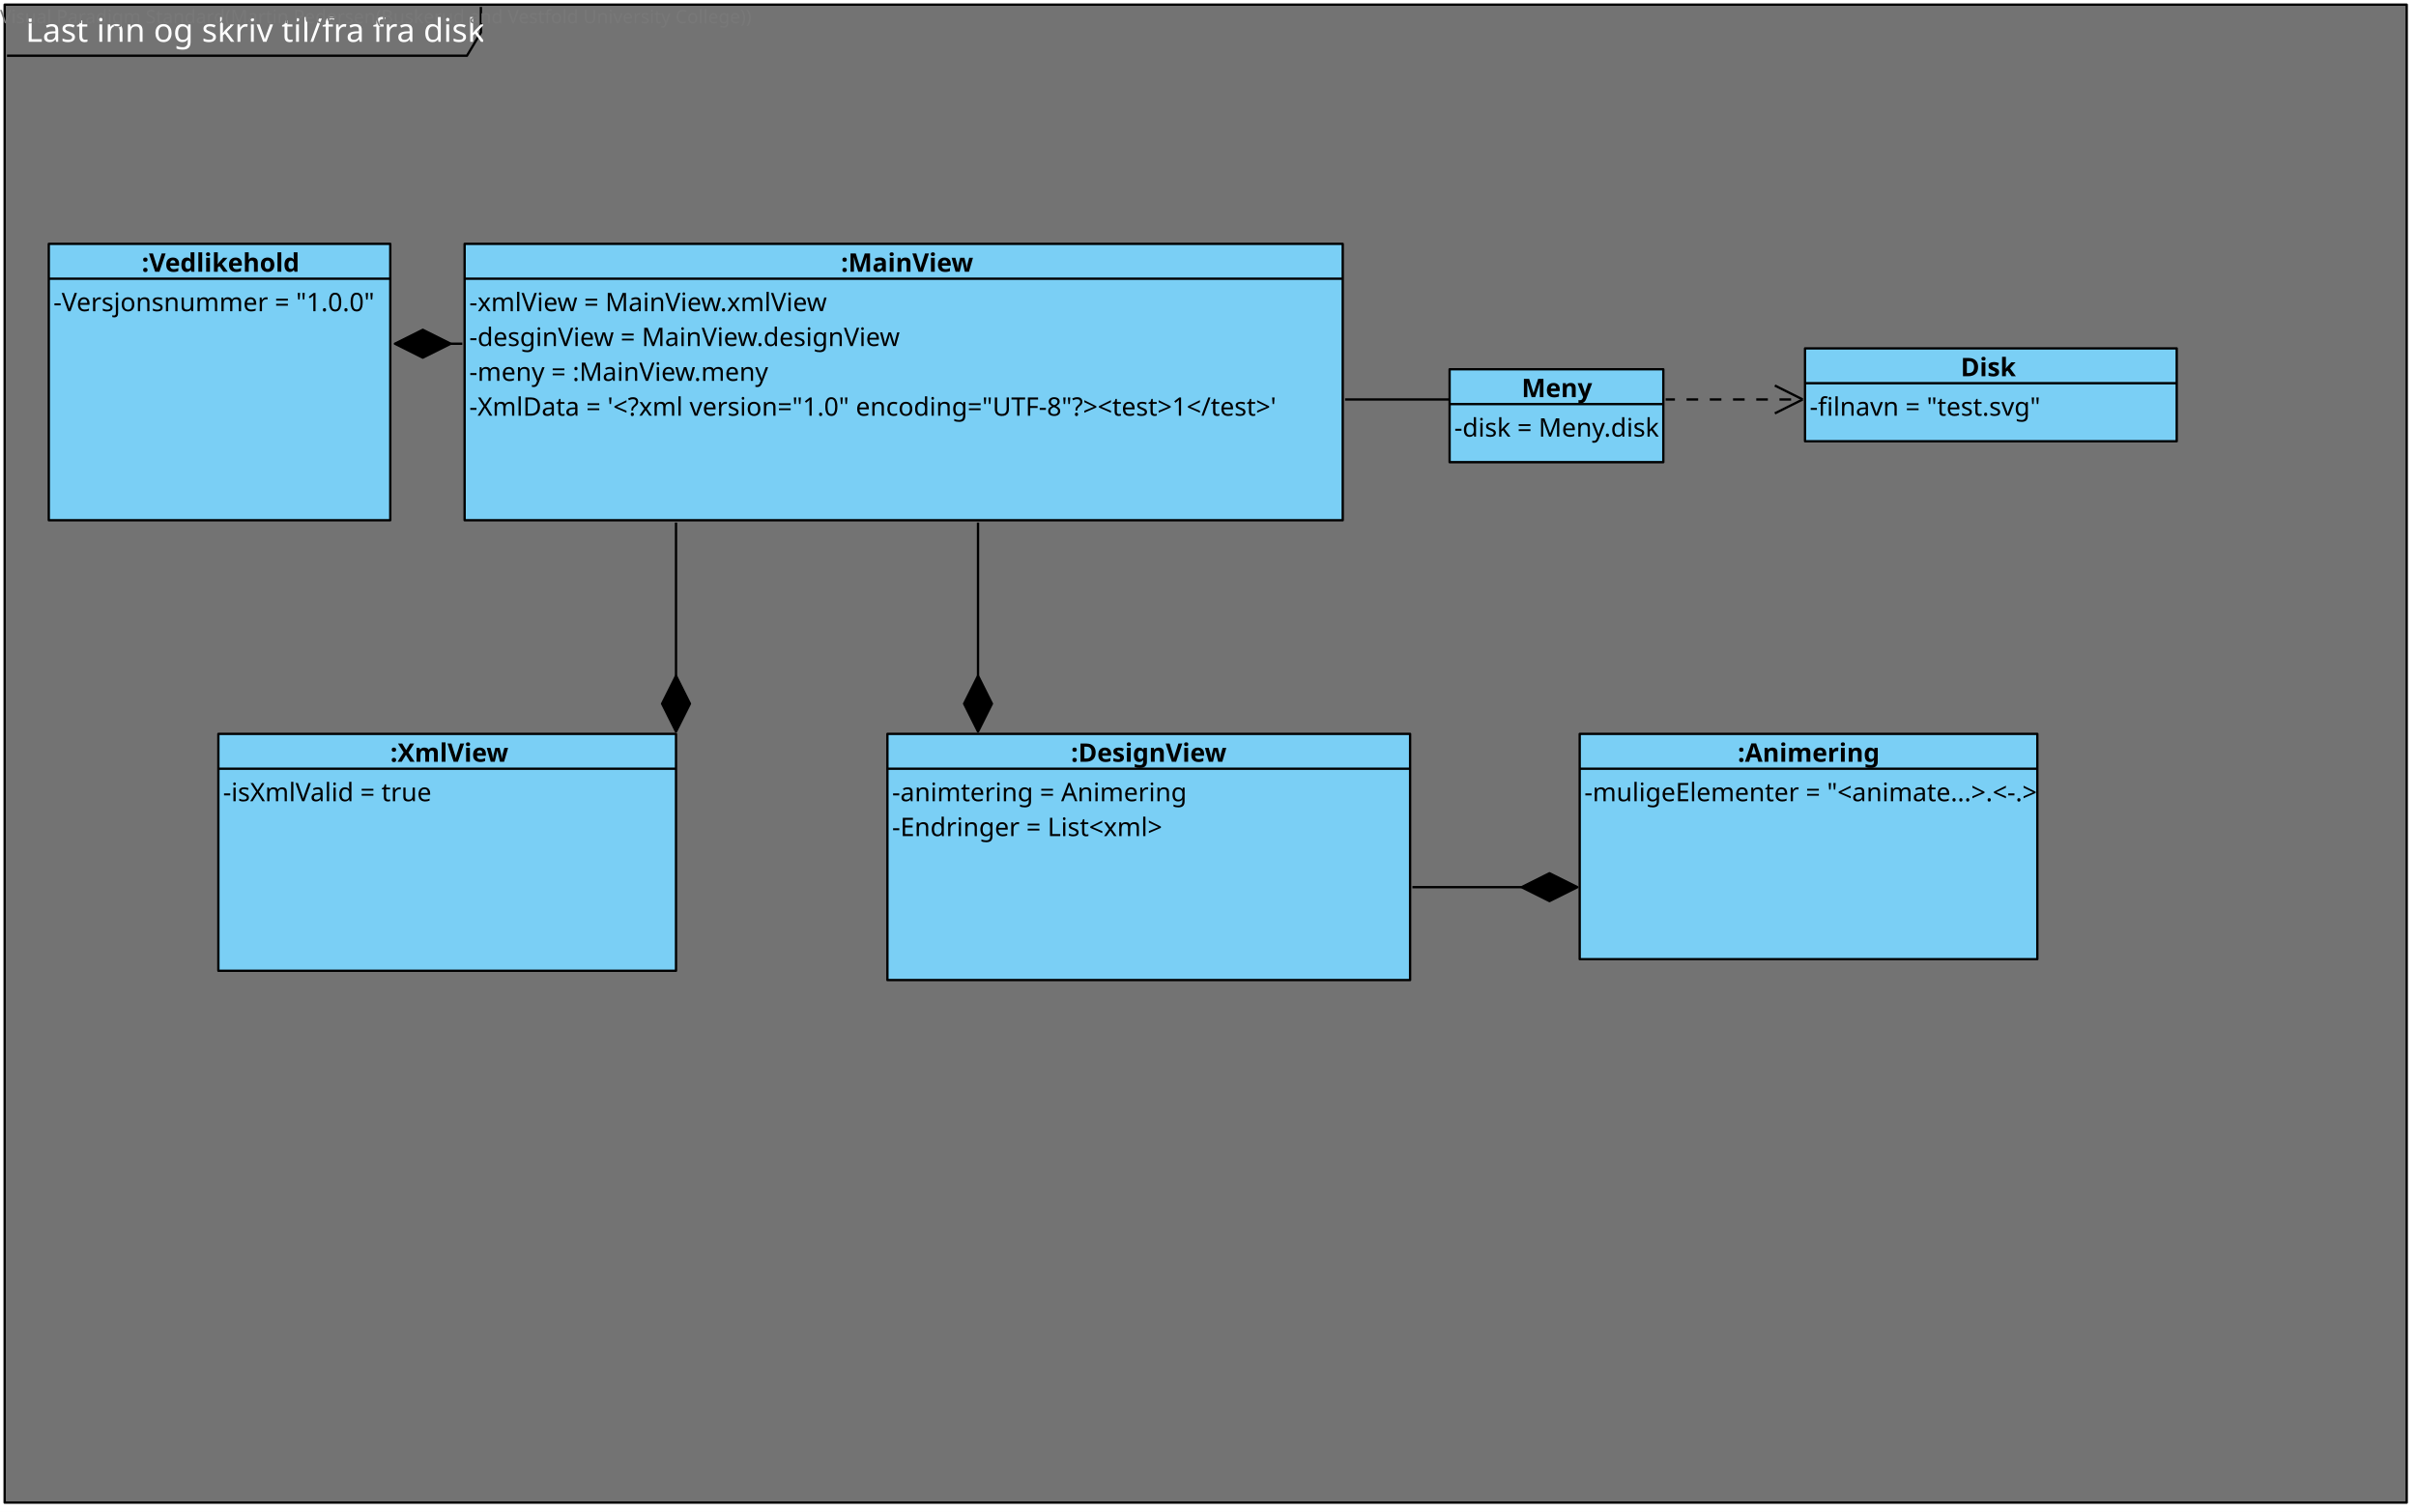
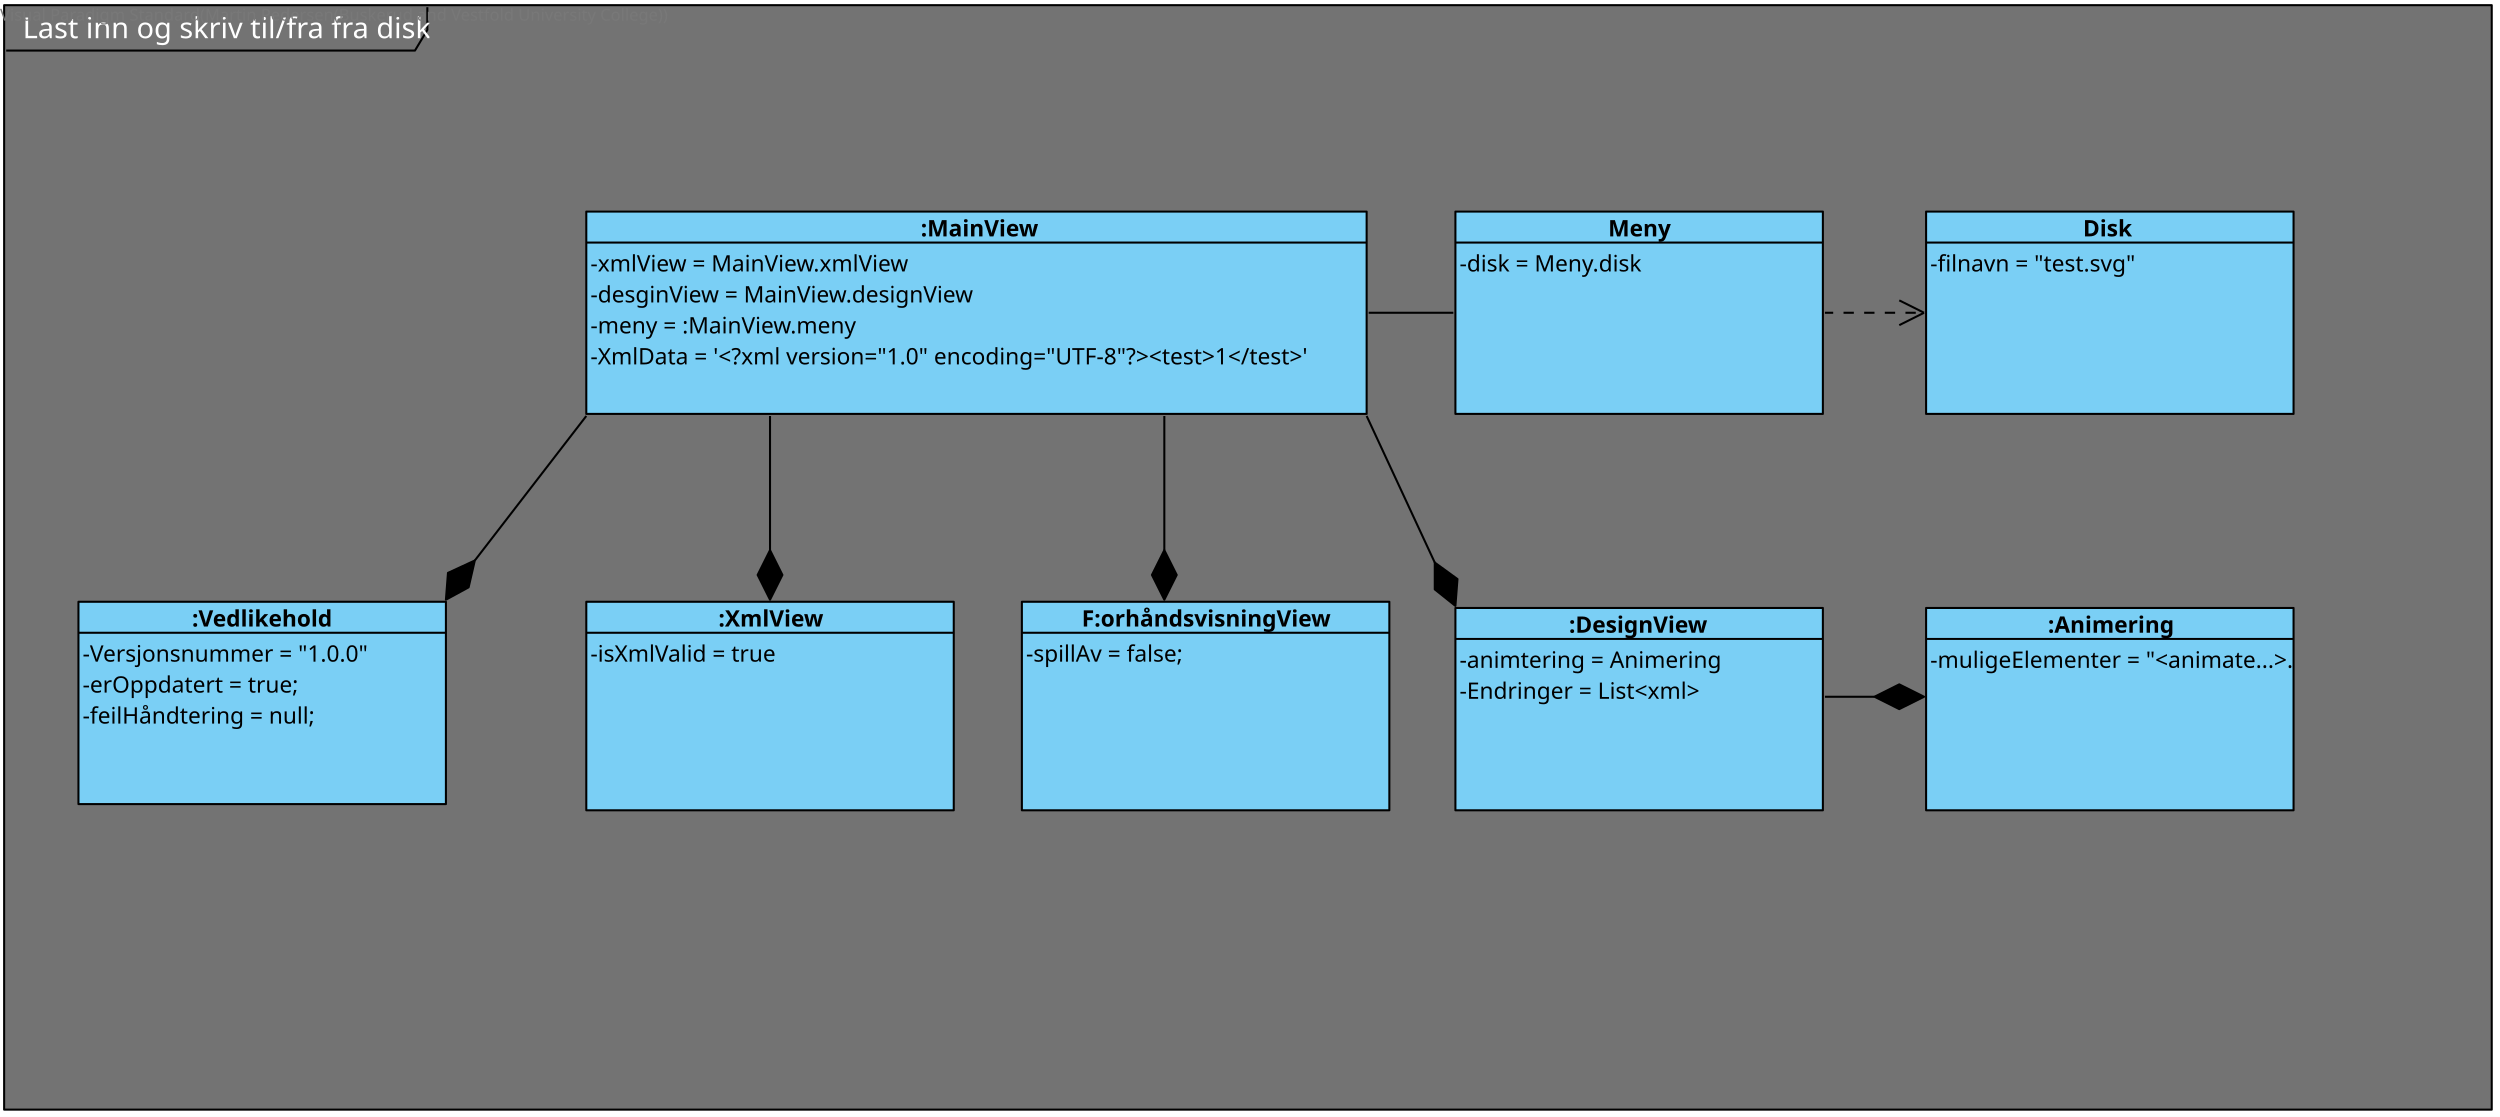
- <svg xmlns="http://www.w3.org/2000/svg" fill-opacity="0" color-rendering="auto" color-interpolation="auto" text-rendering="auto" stroke="rgb(0,0,0)" stroke-linecap="square" width="1040" stroke-miterlimit="10" shape-rendering="auto" stroke-opacity="0" fill="rgb(0,0,0)" stroke-dasharray="none" font-weight="normal" stroke-width="1" height="651" font-family="'Dialog'" font-style="normal" stroke-linejoin="miter" font-size="12" stroke-dashoffset="0" image-rendering="auto">
+ <svg xmlns="http://www.w3.org/2000/svg" fill-opacity="0" color-rendering="auto" color-interpolation="auto" text-rendering="auto" stroke="rgb(0,0,0)" stroke-linecap="square" width="1211" stroke-miterlimit="10" shape-rendering="auto" stroke-opacity="0" fill="rgb(0,0,0)" stroke-dasharray="none" font-weight="normal" stroke-width="1" height="541" font-family="'Dialog'" font-style="normal" stroke-linejoin="miter" font-size="12" stroke-dashoffset="0" image-rendering="auto">
  <defs id="genericDefs" />
  <g>
    <defs id="defs1">
      <clipPath clipPathUnits="userSpaceOnUse" id="clipPath1">
-         <path d="M-7 -7 L1045 -7 L1045 656 L-7 656 L-7 -7 Z" />
+         <path d="M-7 -7 L1216 -7 L1216 546 L-7 546 L-7 -7 Z" />
      </clipPath>
      <clipPath clipPathUnits="userSpaceOnUse" id="clipPath2">
-         <path d="M0 0 L0 645 L1034 645 L1034 0 Z" />
+         <path d="M0 0 L0 535 L1205 535 L1205 0 Z" />
      </clipPath>
      <clipPath clipPathUnits="userSpaceOnUse" id="clipPath3">
        <path d="M0 0 L0 22 L205 22 L205 0 Z" />
      </clipPath>
      <clipPath clipPathUnits="userSpaceOnUse" id="clipPath4">
-         <path d="M-7 -7 L389 -7 L389 130 L-7 130 L-7 -7 Z" />
+         <path d="M-7 -7 L389 -7 L389 109 L-7 109 L-7 -7 Z" />
      </clipPath>
      <clipPath clipPathUnits="userSpaceOnUse" id="clipPath5">
-         <path d="M0 0 L0 104 L378 104 L378 0 Z" />
+         <path d="M0 0 L0 83 L378 83 L378 0 Z" />
      </clipPath>
      <clipPath clipPathUnits="userSpaceOnUse" id="clipPath6">
        <path d="M0 0 L0 15 L378 15 L378 0 Z" />
      </clipPath>
      <clipPath clipPathUnits="userSpaceOnUse" id="clipPath7">
-         <path d="M-7 -7 L208 -7 L208 108 L-7 108 L-7 -7 Z" />
+         <path d="M-7 -7 L189 -7 L189 109 L-7 109 L-7 -7 Z" />
      </clipPath>
      <clipPath clipPathUnits="userSpaceOnUse" id="clipPath8">
-         <path d="M0 0 L0 82 L197 82 L197 0 Z" />
+         <path d="M0 0 L0 83 L178 83 L178 0 Z" />
      </clipPath>
      <clipPath clipPathUnits="userSpaceOnUse" id="clipPath9">
-         <path d="M0 0 L0 15 L197 15 L197 0 Z" />
+         <path d="M0 0 L0 15 L178 15 L178 0 Z" />
      </clipPath>
      <clipPath clipPathUnits="userSpaceOnUse" id="clipPath10">
-         <path d="M-7 -7 L208 -7 L208 113 L-7 113 L-7 -7 Z" />
+         <path d="M-7 -7 L189 -7 L189 112 L-7 112 L-7 -7 Z" />
      </clipPath>
      <clipPath clipPathUnits="userSpaceOnUse" id="clipPath11">
-         <path d="M0 0 L0 87 L197 87 L197 0 Z" />
+         <path d="M0 0 L0 86 L178 86 L178 0 Z" />
      </clipPath>
      <clipPath clipPathUnits="userSpaceOnUse" id="clipPath12">
-         <path d="M-7 -7 L236 -7 L236 117 L-7 117 L-7 -7 Z" />
+         <path d="M0 0 L54 0 L54 143 L0 143 L0 0 Z" />
      </clipPath>
      <clipPath clipPathUnits="userSpaceOnUse" id="clipPath13">
-         <path d="M0 0 L0 91 L225 91 L225 0 Z" />
+         <path d="M0 0 L0 143 L54 143 L54 0 Z" />
      </clipPath>
      <clipPath clipPathUnits="userSpaceOnUse" id="clipPath14">
-         <path d="M0 0 L0 15 L225 15 L225 0 Z" />
+         <path d="M0 0 L96 0 L96 146 L0 146 L0 0 Z" />
      </clipPath>
      <clipPath clipPathUnits="userSpaceOnUse" id="clipPath15">
-         <path d="M-7 -7 L103 -7 L103 51 L-7 51 L-7 -7 Z" />
+         <path d="M0 0 L0 146 L96 146 L96 0 Z" />
      </clipPath>
      <clipPath clipPathUnits="userSpaceOnUse" id="clipPath16">
-         <path d="M0 0 L0 25 L92 25 L92 0 Z" />
+         <path d="M0 0 L102 0 L102 54 L0 54 L0 0 Z" />
      </clipPath>
      <clipPath clipPathUnits="userSpaceOnUse" id="clipPath17">
-         <path d="M0 0 L0 15 L92 15 L92 0 Z" />
+         <path d="M0 0 L0 54 L102 54 L102 0 Z" />
      </clipPath>
      <clipPath clipPathUnits="userSpaceOnUse" id="clipPath18">
-         <path d="M-7 -7 L171 -7 L171 51 L-7 51 L-7 -7 Z" />
+         <path d="M0 0 L95 0 L95 54 L0 54 L0 0 Z" />
      </clipPath>
      <clipPath clipPathUnits="userSpaceOnUse" id="clipPath19">
-         <path d="M0 0 L0 25 L160 25 L160 0 Z" />
+         <path d="M0 0 L0 54 L95 54 L95 0 Z" />
      </clipPath>
      <clipPath clipPathUnits="userSpaceOnUse" id="clipPath20">
-         <path d="M0 0 L0 15 L160 15 L160 0 Z" />
+         <path d="M0 0 L122 0 L122 143 L0 143 L0 0 Z" />
      </clipPath>
      <clipPath clipPathUnits="userSpaceOnUse" id="clipPath21">
-         <path d="M-7 -7 L158 -7 L158 130 L-7 130 L-7 -7 Z" />
-       </clipPath>
-       <clipPath clipPathUnits="userSpaceOnUse" id="clipPath22">
-         <path d="M0 0 L0 104 L147 104 L147 0 Z" />
-       </clipPath>
-       <clipPath clipPathUnits="userSpaceOnUse" id="clipPath23">
-         <path d="M0 0 L0 15 L147 15 L147 0 Z" />
-       </clipPath>
-       <clipPath clipPathUnits="userSpaceOnUse" id="clipPath24">
-         <path d="M0 0 L54 0 L54 144 L0 144 L0 0 Z" />
-       </clipPath>
-       <clipPath clipPathUnits="userSpaceOnUse" id="clipPath25">
-         <path d="M0 0 L0 144 L54 144 L54 0 Z" />
-       </clipPath>
-       <clipPath clipPathUnits="userSpaceOnUse" id="clipPath26">
-         <path d="M0 0 L125 0 L125 54 L0 54 L0 0 Z" />
-       </clipPath>
-       <clipPath clipPathUnits="userSpaceOnUse" id="clipPath27">
-         <path d="M0 0 L0 54 L125 54 L125 0 Z" />
-       </clipPath>
-       <clipPath clipPathUnits="userSpaceOnUse" id="clipPath28">
-         <path d="M0 0 L99 0 L99 54 L0 54 L0 0 Z" />
-       </clipPath>
-       <clipPath clipPathUnits="userSpaceOnUse" id="clipPath29">
-         <path d="M0 0 L0 54 L99 54 L99 0 Z" />
-       </clipPath>
-       <clipPath clipPathUnits="userSpaceOnUse" id="clipPath30">
-         <path d="M0 0 L113 0 L113 54 L0 54 L0 0 Z" />
-       </clipPath>
-       <clipPath clipPathUnits="userSpaceOnUse" id="clipPath31">
-         <path d="M0 0 L0 54 L113 54 L113 0 Z" />
-       </clipPath>
-       <clipPath clipPathUnits="userSpaceOnUse" id="clipPath32">
-         <path d="M0 0 L83 0 L83 54 L0 54 L0 0 Z" />
-       </clipPath>
-       <clipPath clipPathUnits="userSpaceOnUse" id="clipPath33">
-         <path d="M0 0 L0 54 L83 54 L83 0 Z" />
+         <path d="M0 0 L0 143 L122 143 L122 0 Z" />
      </clipPath>
    </defs>
    <g fill="white" text-rendering="geometricPrecision" fill-opacity="1" stroke-opacity="1" stroke="white">
-       <rect x="0" width="1040" height="651" y="0" stroke="none" />
-     </g>
-     <g font-size="14" transform="translate(2,2)" fill-opacity="0.729" fill="rgb(64,64,64)" text-rendering="geometricPrecision" image-rendering="optimizeQuality" font-family="sans-serif" stroke="rgb(64,64,64)" stroke-opacity="0.729">
-       <rect x="0" width="1034" height="645" y="0" clip-path="url(#clipPath1)" stroke="none" />
-     </g>
-     <g stroke-linecap="butt" font-size="14" transform="translate(2,2)" fill-opacity="1" fill="black" text-rendering="geometricPrecision" image-rendering="optimizeQuality" font-family="sans-serif" stroke-linejoin="round" stroke="black" stroke-opacity="1" stroke-miterlimit="0">
-       <rect fill="none" x="0" width="1034" height="645" y="0" clip-path="url(#clipPath1)" />
+       <rect x="0" width="1211" height="541" y="0" stroke="none" />
+     </g>
+     <g font-size="14" transform="translate(2,2.5)" fill-opacity="0.729" fill="rgb(64,64,64)" text-rendering="geometricPrecision" image-rendering="optimizeQuality" font-family="sans-serif" stroke="rgb(64,64,64)" stroke-opacity="0.729">
+       <rect x="0" width="1205" height="535" y="0" clip-path="url(#clipPath1)" stroke="none" />
+     </g>
+     <g stroke-linecap="butt" font-size="14" transform="translate(2,2.5)" fill-opacity="1" fill="black" text-rendering="geometricPrecision" image-rendering="optimizeQuality" font-family="sans-serif" stroke-linejoin="round" stroke="black" stroke-opacity="1" stroke-miterlimit="0">
+       <rect fill="none" x="0" width="1205" height="535" y="0" clip-path="url(#clipPath1)" />
      <path fill="none" d="M205 1 L205 12 L199 22 L1 22" clip-path="url(#clipPath2)" />
    </g>
-     <g font-size="14" transform="translate(3,3)" fill-opacity="1" fill="white" text-rendering="geometricPrecision" image-rendering="optimizeQuality" font-family="sans-serif" stroke="white" stroke-opacity="1">
+     <g font-size="14" transform="translate(3,3.5)" fill-opacity="1" fill="white" text-rendering="geometricPrecision" image-rendering="optimizeQuality" font-family="sans-serif" stroke="white" stroke-opacity="1">
      <text x="8" xml:space="preserve" y="15" clip-path="url(#clipPath3)" stroke="none">Last inn og skriv til/fra fra disk</text>
    </g>
-     <g font-size="11" transform="translate(200,105)" fill-opacity="1" fill="rgb(122,207,245)" text-rendering="geometricPrecision" image-rendering="optimizeQuality" font-family="sans-serif" stroke="rgb(122,207,245)" font-weight="bold" stroke-opacity="1">
-       <rect x="0" width="378" height="119" y="0" clip-path="url(#clipPath4)" stroke="none" />
-     </g>
-     <g fill-opacity="1" text-rendering="geometricPrecision" stroke="black" stroke-linecap="butt" transform="translate(200,105)" stroke-miterlimit="0" stroke-opacity="1" fill="black" font-weight="bold" font-family="sans-serif" stroke-linejoin="round" font-size="11" image-rendering="optimizeQuality">
-       <rect fill="none" x="0" width="378" height="119" y="0" clip-path="url(#clipPath4)" />
+     <g font-size="11" transform="translate(284,102.5)" fill-opacity="1" fill="rgb(122,207,245)" text-rendering="geometricPrecision" image-rendering="optimizeQuality" font-family="sans-serif" stroke="rgb(122,207,245)" font-weight="bold" stroke-opacity="1">
+       <rect x="0" width="378" height="98" y="0" clip-path="url(#clipPath4)" stroke="none" />
+     </g>
+     <g fill-opacity="1" text-rendering="geometricPrecision" stroke="black" stroke-linecap="butt" transform="translate(284,102.5)" stroke-miterlimit="0" stroke-opacity="1" fill="black" font-weight="bold" font-family="sans-serif" stroke-linejoin="round" font-size="11" image-rendering="optimizeQuality">
+       <rect fill="none" x="0" width="378" height="98" y="0" clip-path="url(#clipPath4)" />
      <line y2="15" fill="none" x1="0" clip-path="url(#clipPath4)" x2="378" y1="15" />
    </g>
-     <g font-size="11" transform="matrix(1,0,0,1,200,120)" fill-opacity="1" fill="black" text-rendering="geometricPrecision" image-rendering="optimizeQuality" font-family="sans-serif" stroke="black" stroke-opacity="1">
+     <g font-size="11" transform="matrix(1,0,0,1,284,117.5)" fill-opacity="1" fill="black" text-rendering="geometricPrecision" image-rendering="optimizeQuality" font-family="sans-serif" stroke="black" stroke-opacity="1">
      <text x="2" xml:space="preserve" y="14" clip-path="url(#clipPath5)" stroke="none">-xmlView = MainView.xmlView</text>
    </g>
-     <g font-size="11" transform="matrix(1,0,0,1,200,120)" fill-opacity="1" fill="black" text-rendering="geometricPrecision" image-rendering="optimizeQuality" font-family="sans-serif" stroke="black" stroke-opacity="1">
+     <g font-size="11" transform="matrix(1,0,0,1,284,117.5)" fill-opacity="1" fill="black" text-rendering="geometricPrecision" image-rendering="optimizeQuality" font-family="sans-serif" stroke="black" stroke-opacity="1">
      <text x="2" xml:space="preserve" y="29" clip-path="url(#clipPath5)" stroke="none">-desginView = MainView.designView</text>
    </g>
-     <g font-size="11" transform="matrix(1,0,0,1,200,120)" fill-opacity="1" fill="black" text-rendering="geometricPrecision" image-rendering="optimizeQuality" font-family="sans-serif" stroke="black" stroke-opacity="1">
+     <g font-size="11" transform="matrix(1,0,0,1,284,117.5)" fill-opacity="1" fill="black" text-rendering="geometricPrecision" image-rendering="optimizeQuality" font-family="sans-serif" stroke="black" stroke-opacity="1">
      <text x="2" xml:space="preserve" y="44" clip-path="url(#clipPath5)" stroke="none">-meny = :MainView.meny</text>
    </g>
-     <g font-size="11" transform="matrix(1,0,0,1,200,120)" fill-opacity="1" fill="black" text-rendering="geometricPrecision" image-rendering="optimizeQuality" font-family="sans-serif" stroke="black" stroke-opacity="1">
+     <g font-size="11" transform="matrix(1,0,0,1,284,117.5)" fill-opacity="1" fill="black" text-rendering="geometricPrecision" image-rendering="optimizeQuality" font-family="sans-serif" stroke="black" stroke-opacity="1">
      <text x="2" xml:space="preserve" y="59" clip-path="url(#clipPath5)" stroke="none">-XmlData = '&lt;?xml version="1.0" encoding="UTF-8"?&gt;&lt;test&gt;1&lt;/test&gt;'</text>
    </g>
-     <g font-size="11" transform="translate(200,105)" fill-opacity="1" fill="black" text-rendering="geometricPrecision" image-rendering="optimizeQuality" font-family="sans-serif" stroke="black" font-weight="bold" stroke-opacity="1">
+     <g font-size="11" transform="translate(284,102.5)" fill-opacity="1" fill="black" text-rendering="geometricPrecision" image-rendering="optimizeQuality" font-family="sans-serif" stroke="black" font-weight="bold" stroke-opacity="1">
      <text x="162" xml:space="preserve" y="12" clip-path="url(#clipPath6)" stroke="none">:MainView</text>
    </g>
-     <g font-size="11" transform="translate(680,316)" fill-opacity="1" fill="rgb(122,207,245)" text-rendering="geometricPrecision" image-rendering="optimizeQuality" font-family="sans-serif" stroke="rgb(122,207,245)" font-weight="bold" stroke-opacity="1">
-       <rect x="0" width="197" height="97" y="0" clip-path="url(#clipPath7)" stroke="none" />
-     </g>
-     <g fill-opacity="1" text-rendering="geometricPrecision" stroke="black" stroke-linecap="butt" transform="translate(680,316)" stroke-miterlimit="0" stroke-opacity="1" fill="black" font-weight="bold" font-family="sans-serif" stroke-linejoin="round" font-size="11" image-rendering="optimizeQuality">
-       <rect fill="none" x="0" width="197" height="97" y="0" clip-path="url(#clipPath7)" />
-       <line y2="15" fill="none" x1="0" clip-path="url(#clipPath7)" x2="197" y1="15" />
-     </g>
-     <g font-size="11" transform="matrix(1,0,0,1,680,331)" fill-opacity="1" fill="black" text-rendering="geometricPrecision" image-rendering="optimizeQuality" font-family="sans-serif" stroke="black" stroke-opacity="1">
-       <text x="2" xml:space="preserve" y="14" clip-path="url(#clipPath8)" stroke="none">-muligeElementer = "&lt;animate...&gt;.&lt;-.&gt;"</text>
-     </g>
-     <g font-size="11" transform="translate(680,316)" fill-opacity="1" fill="black" text-rendering="geometricPrecision" image-rendering="optimizeQuality" font-family="sans-serif" stroke="black" font-weight="bold" stroke-opacity="1">
-       <text x="68" xml:space="preserve" y="12" clip-path="url(#clipPath9)" stroke="none">:Animering</text>
-     </g>
-     <g font-size="11" transform="translate(94,316)" fill-opacity="1" fill="rgb(122,207,245)" text-rendering="geometricPrecision" image-rendering="optimizeQuality" font-family="sans-serif" stroke="rgb(122,207,245)" font-weight="bold" stroke-opacity="1">
-       <rect x="0" width="197" height="102" y="0" clip-path="url(#clipPath10)" stroke="none" />
-     </g>
-     <g fill-opacity="1" text-rendering="geometricPrecision" stroke="black" stroke-linecap="butt" transform="translate(94,316)" stroke-miterlimit="0" stroke-opacity="1" fill="black" font-weight="bold" font-family="sans-serif" stroke-linejoin="round" font-size="11" image-rendering="optimizeQuality">
-       <rect fill="none" x="0" width="197" height="102" y="0" clip-path="url(#clipPath10)" />
-       <line y2="15" fill="none" x1="0" clip-path="url(#clipPath10)" x2="197" y1="15" />
-     </g>
-     <g font-size="11" transform="matrix(1,0,0,1,94,331)" fill-opacity="1" fill="black" text-rendering="geometricPrecision" image-rendering="optimizeQuality" font-family="sans-serif" stroke="black" stroke-opacity="1">
+     <g font-size="11" transform="translate(933,294.5)" fill-opacity="1" fill="rgb(122,207,245)" text-rendering="geometricPrecision" image-rendering="optimizeQuality" font-family="sans-serif" stroke="rgb(122,207,245)" font-weight="bold" stroke-opacity="1">
+       <rect x="0" width="178" height="98" y="0" clip-path="url(#clipPath7)" stroke="none" />
+     </g>
+     <g fill-opacity="1" text-rendering="geometricPrecision" stroke="black" stroke-linecap="butt" transform="translate(933,294.5)" stroke-miterlimit="0" stroke-opacity="1" fill="black" font-weight="bold" font-family="sans-serif" stroke-linejoin="round" font-size="11" image-rendering="optimizeQuality">
+       <rect fill="none" x="0" width="178" height="98" y="0" clip-path="url(#clipPath7)" />
+       <line y2="15" fill="none" x1="0" clip-path="url(#clipPath7)" x2="178" y1="15" />
+     </g>
+     <g font-size="11" transform="matrix(1,0,0,1,933,309.5)" fill-opacity="1" fill="black" text-rendering="geometricPrecision" image-rendering="optimizeQuality" font-family="sans-serif" stroke="black" stroke-opacity="1">
+       <text x="2" xml:space="preserve" y="14" clip-path="url(#clipPath8)" stroke="none">-muligeElementer = "&lt;animate...&gt;.&lt;...</text>
+     </g>
+     <g font-size="11" transform="translate(933,294.5)" fill-opacity="1" fill="black" text-rendering="geometricPrecision" image-rendering="optimizeQuality" font-family="sans-serif" stroke="black" font-weight="bold" stroke-opacity="1">
+       <text x="59" xml:space="preserve" y="12" clip-path="url(#clipPath9)" stroke="none">:Animering</text>
+     </g>
+     <g font-size="11" transform="translate(284,291.5)" fill-opacity="1" fill="rgb(122,207,245)" text-rendering="geometricPrecision" image-rendering="optimizeQuality" font-family="sans-serif" stroke="rgb(122,207,245)" font-weight="bold" stroke-opacity="1">
+       <rect x="0" width="178" height="101" y="0" clip-path="url(#clipPath10)" stroke="none" />
+     </g>
+     <g fill-opacity="1" text-rendering="geometricPrecision" stroke="black" stroke-linecap="butt" transform="translate(284,291.5)" stroke-miterlimit="0" stroke-opacity="1" fill="black" font-weight="bold" font-family="sans-serif" stroke-linejoin="round" font-size="11" image-rendering="optimizeQuality">
+       <rect fill="none" x="0" width="178" height="101" y="0" clip-path="url(#clipPath10)" />
+       <line y2="15" fill="none" x1="0" clip-path="url(#clipPath10)" x2="178" y1="15" />
+     </g>
+     <g font-size="11" transform="matrix(1,0,0,1,284,306.5)" fill-opacity="1" fill="black" text-rendering="geometricPrecision" image-rendering="optimizeQuality" font-family="sans-serif" stroke="black" stroke-opacity="1">
      <text x="2" xml:space="preserve" y="14" clip-path="url(#clipPath11)" stroke="none">-isXmlValid = true</text>
    </g>
-     <g font-size="11" transform="translate(94,316)" fill-opacity="1" fill="black" text-rendering="geometricPrecision" image-rendering="optimizeQuality" font-family="sans-serif" stroke="black" font-weight="bold" stroke-opacity="1">
-       <text x="74" xml:space="preserve" y="12" clip-path="url(#clipPath9)" stroke="none">:XmlView</text>
-     </g>
-     <g font-size="11" transform="translate(382,316)" fill-opacity="1" fill="rgb(122,207,245)" text-rendering="geometricPrecision" image-rendering="optimizeQuality" font-family="sans-serif" stroke="rgb(122,207,245)" font-weight="bold" stroke-opacity="1">
-       <rect x="0" width="225" height="106" y="0" clip-path="url(#clipPath12)" stroke="none" />
-     </g>
-     <g fill-opacity="1" text-rendering="geometricPrecision" stroke="black" stroke-linecap="butt" transform="translate(382,316)" stroke-miterlimit="0" stroke-opacity="1" fill="black" font-weight="bold" font-family="sans-serif" stroke-linejoin="round" font-size="11" image-rendering="optimizeQuality">
-       <rect fill="none" x="0" width="225" height="106" y="0" clip-path="url(#clipPath12)" />
-       <line y2="15" fill="none" x1="0" clip-path="url(#clipPath12)" x2="225" y1="15" />
-     </g>
-     <g font-size="11" transform="matrix(1,0,0,1,382,331)" fill-opacity="1" fill="black" text-rendering="geometricPrecision" image-rendering="optimizeQuality" font-family="sans-serif" stroke="black" stroke-opacity="1">
-       <text x="2" xml:space="preserve" y="14" clip-path="url(#clipPath13)" stroke="none">-animtering = Animering</text>
-     </g>
-     <g font-size="11" transform="matrix(1,0,0,1,382,331)" fill-opacity="1" fill="black" text-rendering="geometricPrecision" image-rendering="optimizeQuality" font-family="sans-serif" stroke="black" stroke-opacity="1">
-       <text x="2" xml:space="preserve" y="29" clip-path="url(#clipPath13)" stroke="none">-Endringer = List&lt;xml&gt;</text>
-     </g>
-     <g font-size="11" transform="translate(382,316)" fill-opacity="1" fill="black" text-rendering="geometricPrecision" image-rendering="optimizeQuality" font-family="sans-serif" stroke="black" font-weight="bold" stroke-opacity="1">
-       <text x="79" xml:space="preserve" y="12" clip-path="url(#clipPath14)" stroke="none">:DesignView</text>
-     </g>
-     <g font-size="11" transform="translate(624,159)" fill-opacity="1" fill="rgb(122,207,245)" text-rendering="geometricPrecision" image-rendering="optimizeQuality" font-family="sans-serif" stroke="rgb(122,207,245)" font-weight="bold" stroke-opacity="1">
-       <rect x="0" width="92" height="40" y="0" clip-path="url(#clipPath15)" stroke="none" />
-     </g>
-     <g fill-opacity="1" text-rendering="geometricPrecision" stroke="black" stroke-linecap="butt" transform="translate(624,159)" stroke-miterlimit="0" stroke-opacity="1" fill="black" font-weight="bold" font-family="sans-serif" stroke-linejoin="round" font-size="11" image-rendering="optimizeQuality">
-       <rect fill="none" x="0" width="92" height="40" y="0" clip-path="url(#clipPath15)" />
-       <line y2="15" fill="none" x1="0" clip-path="url(#clipPath15)" x2="92" y1="15" />
-     </g>
-     <g font-size="11" transform="matrix(1,0,0,1,624,174)" fill-opacity="1" fill="black" text-rendering="geometricPrecision" image-rendering="optimizeQuality" font-family="sans-serif" stroke="black" stroke-opacity="1">
-       <text x="2" xml:space="preserve" y="14" clip-path="url(#clipPath16)" stroke="none">-disk = Meny.disk</text>
-     </g>
-     <g font-size="11" transform="translate(624,159)" fill-opacity="1" fill="black" text-rendering="geometricPrecision" image-rendering="optimizeQuality" font-family="sans-serif" stroke="black" font-weight="bold" stroke-opacity="1">
-       <text x="31" xml:space="preserve" y="12" clip-path="url(#clipPath17)" stroke="none">Meny</text>
-     </g>
-     <g font-size="11" transform="translate(777,150)" fill-opacity="1" fill="rgb(122,207,245)" text-rendering="geometricPrecision" image-rendering="optimizeQuality" font-family="sans-serif" stroke="rgb(122,207,245)" font-weight="bold" stroke-opacity="1">
-       <rect x="0" width="160" height="40" y="0" clip-path="url(#clipPath18)" stroke="none" />
-     </g>
-     <g fill-opacity="1" text-rendering="geometricPrecision" stroke="black" stroke-linecap="butt" transform="translate(777,150)" stroke-miterlimit="0" stroke-opacity="1" fill="black" font-weight="bold" font-family="sans-serif" stroke-linejoin="round" font-size="11" image-rendering="optimizeQuality">
-       <rect fill="none" x="0" width="160" height="40" y="0" clip-path="url(#clipPath18)" />
-       <line y2="15" fill="none" x1="0" clip-path="url(#clipPath18)" x2="160" y1="15" />
-     </g>
-     <g font-size="11" transform="matrix(1,0,0,1,777,165)" fill-opacity="1" fill="black" text-rendering="geometricPrecision" image-rendering="optimizeQuality" font-family="sans-serif" stroke="black" stroke-opacity="1">
-       <text x="2" xml:space="preserve" y="14" clip-path="url(#clipPath19)" stroke="none">-filnavn = "test.svg"</text>
-     </g>
-     <g font-size="11" transform="translate(777,150)" fill-opacity="1" fill="black" text-rendering="geometricPrecision" image-rendering="optimizeQuality" font-family="sans-serif" stroke="black" font-weight="bold" stroke-opacity="1">
-       <text x="67" xml:space="preserve" y="12" clip-path="url(#clipPath20)" stroke="none">Disk</text>
-     </g>
-     <g font-size="11" transform="translate(21,105)" fill-opacity="1" fill="rgb(122,207,245)" text-rendering="geometricPrecision" image-rendering="optimizeQuality" font-family="sans-serif" stroke="rgb(122,207,245)" font-weight="bold" stroke-opacity="1">
-       <rect x="0" width="147" height="119" y="0" clip-path="url(#clipPath21)" stroke="none" />
-     </g>
-     <g fill-opacity="1" text-rendering="geometricPrecision" stroke="black" stroke-linecap="butt" transform="translate(21,105)" stroke-miterlimit="0" stroke-opacity="1" fill="black" font-weight="bold" font-family="sans-serif" stroke-linejoin="round" font-size="11" image-rendering="optimizeQuality">
-       <rect fill="none" x="0" width="147" height="119" y="0" clip-path="url(#clipPath21)" />
-       <line y2="15" fill="none" x1="0" clip-path="url(#clipPath21)" x2="147" y1="15" />
-     </g>
-     <g font-size="11" transform="matrix(1,0,0,1,21,120)" fill-opacity="1" fill="black" text-rendering="geometricPrecision" image-rendering="optimizeQuality" font-family="sans-serif" stroke="black" stroke-opacity="1">
-       <text x="2" xml:space="preserve" y="14" clip-path="url(#clipPath22)" stroke="none">-Versjonsnummer = "1.0.0"</text>
-     </g>
-     <g font-size="11" transform="translate(21,105)" fill-opacity="1" fill="black" text-rendering="geometricPrecision" image-rendering="optimizeQuality" font-family="sans-serif" stroke="black" font-weight="bold" stroke-opacity="1">
-       <text x="40" xml:space="preserve" y="12" clip-path="url(#clipPath23)" stroke="none">:Vedlikehold</text>
-     </g>
-     <g stroke-linecap="butt" font-size="11" transform="translate(266,200)" fill-opacity="1" fill="black" text-rendering="geometricPrecision" image-rendering="optimizeQuality" font-family="sans-serif" stroke-linejoin="round" stroke="black" stroke-opacity="1">
-       <line y2="25" fill="none" x1="25" clip-path="url(#clipPath25)" x2="25" y1="91" />
-       <polygon points=" 25 115 31 103 25 91 19 103" clip-path="url(#clipPath25)" stroke="none" />
-       <polygon fill="none" points=" 25 115 31 103 25 91 19 103" clip-path="url(#clipPath25)" />
-     </g>
-     <g stroke-linecap="butt" font-size="11" transform="translate(396,200)" fill-opacity="1" fill="black" text-rendering="geometricPrecision" image-rendering="optimizeQuality" font-family="sans-serif" stroke-linejoin="round" stroke="black" stroke-opacity="1">
-       <line y2="25" fill="none" x1="25" clip-path="url(#clipPath25)" x2="25" y1="91" />
-       <polygon points=" 25 115 31 103 25 91 19 103" clip-path="url(#clipPath25)" stroke="none" />
-       <polygon fill="none" points=" 25 115 31 103 25 91 19 103" clip-path="url(#clipPath25)" />
-     </g>
-     <g stroke-linecap="butt" font-size="11" transform="translate(583,357)" fill-opacity="1" fill="black" text-rendering="geometricPrecision" image-rendering="optimizeQuality" font-family="sans-serif" stroke-linejoin="round" stroke="black" stroke-opacity="1">
-       <line y2="25" fill="none" x1="25" clip-path="url(#clipPath27)" x2="72" y1="25" />
-       <polygon points=" 96 25 84 19 72 25 84 31" clip-path="url(#clipPath27)" stroke="none" />
-       <polygon fill="none" points=" 96 25 84 19 72 25 84 31" clip-path="url(#clipPath27)" />
-     </g>
-     <g stroke-linecap="butt" font-size="11" transform="translate(554,147)" fill-opacity="1" fill="black" text-rendering="geometricPrecision" image-rendering="optimizeQuality" font-family="sans-serif" stroke-linejoin="round" stroke="black" stroke-opacity="1">
-       <line y2="25" fill="none" x1="25" clip-path="url(#clipPath29)" x2="70" y1="25" />
-     </g>
-     <g fill-opacity="1" text-rendering="geometricPrecision" stroke="black" stroke-linecap="butt" transform="translate(692,147)" stroke-opacity="1" fill="black" stroke-dasharray="5" font-family="sans-serif" stroke-linejoin="round" font-size="11" stroke-dashoffset="1" image-rendering="optimizeQuality">
-       <line y2="25" fill="none" x1="25" clip-path="url(#clipPath31)" x2="84" y1="25" />
-       <line clip-path="url(#clipPath31)" stroke-dashoffset="0" fill="none" x1="84" x2="72" y1="25" y2="19" stroke-dasharray="none" />
-       <line clip-path="url(#clipPath31)" stroke-dashoffset="0" fill="none" x1="84" x2="72" y1="25" y2="31" stroke-dasharray="none" />
-     </g>
-     <g stroke-linecap="butt" font-size="11" transform="translate(145,123)" fill-opacity="1" fill="black" text-rendering="geometricPrecision" image-rendering="optimizeQuality" font-family="sans-serif" stroke-linejoin="round" stroke="black" stroke-opacity="1">
-       <line y2="25" fill="none" x1="54" clip-path="url(#clipPath33)" x2="49" y1="25" />
-       <polygon points=" 25 25 37 31 49 25 37 19" clip-path="url(#clipPath33)" stroke="none" />
-       <polygon fill="none" points=" 25 25 37 31 49 25 37 19" clip-path="url(#clipPath33)" />
+     <g font-size="11" transform="translate(284,291.5)" fill-opacity="1" fill="black" text-rendering="geometricPrecision" image-rendering="optimizeQuality" font-family="sans-serif" stroke="black" font-weight="bold" stroke-opacity="1">
+       <text x="64" xml:space="preserve" y="12" clip-path="url(#clipPath9)" stroke="none">:XmlView</text>
+     </g>
+     <g font-size="11" transform="translate(705,294.5)" fill-opacity="1" fill="rgb(122,207,245)" text-rendering="geometricPrecision" image-rendering="optimizeQuality" font-family="sans-serif" stroke="rgb(122,207,245)" font-weight="bold" stroke-opacity="1">
+       <rect x="0" width="178" height="98" y="0" clip-path="url(#clipPath7)" stroke="none" />
+     </g>
+     <g fill-opacity="1" text-rendering="geometricPrecision" stroke="black" stroke-linecap="butt" transform="translate(705,294.5)" stroke-miterlimit="0" stroke-opacity="1" fill="black" font-weight="bold" font-family="sans-serif" stroke-linejoin="round" font-size="11" image-rendering="optimizeQuality">
+       <rect fill="none" x="0" width="178" height="98" y="0" clip-path="url(#clipPath7)" />
+       <line y2="15" fill="none" x1="0" clip-path="url(#clipPath7)" x2="178" y1="15" />
+     </g>
+     <g font-size="11" transform="matrix(1,0,0,1,705,309.5)" fill-opacity="1" fill="black" text-rendering="geometricPrecision" image-rendering="optimizeQuality" font-family="sans-serif" stroke="black" stroke-opacity="1">
+       <text x="2" xml:space="preserve" y="14" clip-path="url(#clipPath8)" stroke="none">-animtering = Animering</text>
+     </g>
+     <g font-size="11" transform="matrix(1,0,0,1,705,309.5)" fill-opacity="1" fill="black" text-rendering="geometricPrecision" image-rendering="optimizeQuality" font-family="sans-serif" stroke="black" stroke-opacity="1">
+       <text x="2" xml:space="preserve" y="29" clip-path="url(#clipPath8)" stroke="none">-Endringer = List&lt;xml&gt;</text>
+     </g>
+     <g font-size="11" transform="translate(705,294.5)" fill-opacity="1" fill="black" text-rendering="geometricPrecision" image-rendering="optimizeQuality" font-family="sans-serif" stroke="black" font-weight="bold" stroke-opacity="1">
+       <text x="55" xml:space="preserve" y="12" clip-path="url(#clipPath9)" stroke="none">:DesignView</text>
+     </g>
+     <g font-size="11" transform="translate(705,102.5)" fill-opacity="1" fill="rgb(122,207,245)" text-rendering="geometricPrecision" image-rendering="optimizeQuality" font-family="sans-serif" stroke="rgb(122,207,245)" font-weight="bold" stroke-opacity="1">
+       <rect x="0" width="178" height="98" y="0" clip-path="url(#clipPath7)" stroke="none" />
+     </g>
+     <g fill-opacity="1" text-rendering="geometricPrecision" stroke="black" stroke-linecap="butt" transform="translate(705,102.5)" stroke-miterlimit="0" stroke-opacity="1" fill="black" font-weight="bold" font-family="sans-serif" stroke-linejoin="round" font-size="11" image-rendering="optimizeQuality">
+       <rect fill="none" x="0" width="178" height="98" y="0" clip-path="url(#clipPath7)" />
+       <line y2="15" fill="none" x1="0" clip-path="url(#clipPath7)" x2="178" y1="15" />
+     </g>
+     <g font-size="11" transform="matrix(1,0,0,1,705,117.5)" fill-opacity="1" fill="black" text-rendering="geometricPrecision" image-rendering="optimizeQuality" font-family="sans-serif" stroke="black" stroke-opacity="1">
+       <text x="2" xml:space="preserve" y="14" clip-path="url(#clipPath8)" stroke="none">-disk = Meny.disk</text>
+     </g>
+     <g font-size="11" transform="translate(705,102.5)" fill-opacity="1" fill="black" text-rendering="geometricPrecision" image-rendering="optimizeQuality" font-family="sans-serif" stroke="black" font-weight="bold" stroke-opacity="1">
+       <text x="74" xml:space="preserve" y="12" clip-path="url(#clipPath9)" stroke="none">Meny</text>
+     </g>
+     <g font-size="11" transform="translate(933,102.5)" fill-opacity="1" fill="rgb(122,207,245)" text-rendering="geometricPrecision" image-rendering="optimizeQuality" font-family="sans-serif" stroke="rgb(122,207,245)" font-weight="bold" stroke-opacity="1">
+       <rect x="0" width="178" height="98" y="0" clip-path="url(#clipPath7)" stroke="none" />
+     </g>
+     <g fill-opacity="1" text-rendering="geometricPrecision" stroke="black" stroke-linecap="butt" transform="translate(933,102.5)" stroke-miterlimit="0" stroke-opacity="1" fill="black" font-weight="bold" font-family="sans-serif" stroke-linejoin="round" font-size="11" image-rendering="optimizeQuality">
+       <rect fill="none" x="0" width="178" height="98" y="0" clip-path="url(#clipPath7)" />
+       <line y2="15" fill="none" x1="0" clip-path="url(#clipPath7)" x2="178" y1="15" />
+     </g>
+     <g font-size="11" transform="matrix(1,0,0,1,933,117.5)" fill-opacity="1" fill="black" text-rendering="geometricPrecision" image-rendering="optimizeQuality" font-family="sans-serif" stroke="black" stroke-opacity="1">
+       <text x="2" xml:space="preserve" y="14" clip-path="url(#clipPath8)" stroke="none">-filnavn = "test.svg"</text>
+     </g>
+     <g font-size="11" transform="translate(933,102.5)" fill-opacity="1" fill="black" text-rendering="geometricPrecision" image-rendering="optimizeQuality" font-family="sans-serif" stroke="black" font-weight="bold" stroke-opacity="1">
+       <text x="76" xml:space="preserve" y="12" clip-path="url(#clipPath9)" stroke="none">Disk</text>
+     </g>
+     <g font-size="11" transform="translate(38,291.5)" fill-opacity="1" fill="rgb(122,207,245)" text-rendering="geometricPrecision" image-rendering="optimizeQuality" font-family="sans-serif" stroke="rgb(122,207,245)" font-weight="bold" stroke-opacity="1">
+       <rect x="0" width="178" height="98" y="0" clip-path="url(#clipPath7)" stroke="none" />
+     </g>
+     <g fill-opacity="1" text-rendering="geometricPrecision" stroke="black" stroke-linecap="butt" transform="translate(38,291.5)" stroke-miterlimit="0" stroke-opacity="1" fill="black" font-weight="bold" font-family="sans-serif" stroke-linejoin="round" font-size="11" image-rendering="optimizeQuality">
+       <rect fill="none" x="0" width="178" height="98" y="0" clip-path="url(#clipPath7)" />
+       <line y2="15" fill="none" x1="0" clip-path="url(#clipPath7)" x2="178" y1="15" />
+     </g>
+     <g font-size="11" transform="matrix(1,0,0,1,38,306.5)" fill-opacity="1" fill="black" text-rendering="geometricPrecision" image-rendering="optimizeQuality" font-family="sans-serif" stroke="black" stroke-opacity="1">
+       <text x="2" xml:space="preserve" y="14" clip-path="url(#clipPath8)" stroke="none">-Versjonsnummer = "1.0.0"</text>
+     </g>
+     <g font-size="11" transform="matrix(1,0,0,1,38,306.5)" fill-opacity="1" fill="black" text-rendering="geometricPrecision" image-rendering="optimizeQuality" font-family="sans-serif" stroke="black" stroke-opacity="1">
+       <text x="2" xml:space="preserve" y="29" clip-path="url(#clipPath8)" stroke="none">-erOppdatert = true;</text>
+     </g>
+     <g font-size="11" transform="matrix(1,0,0,1,38,306.5)" fill-opacity="1" fill="black" text-rendering="geometricPrecision" image-rendering="optimizeQuality" font-family="sans-serif" stroke="black" stroke-opacity="1">
+       <text x="2" xml:space="preserve" y="44" clip-path="url(#clipPath8)" stroke="none">-feilHåndtering = null;</text>
+     </g>
+     <g font-size="11" transform="translate(38,291.5)" fill-opacity="1" fill="black" text-rendering="geometricPrecision" image-rendering="optimizeQuality" font-family="sans-serif" stroke="black" font-weight="bold" stroke-opacity="1">
+       <text x="55" xml:space="preserve" y="12" clip-path="url(#clipPath9)" stroke="none">:Vedlikehold</text>
+     </g>
+     <g font-size="11" transform="translate(495,291.5)" fill-opacity="1" fill="rgb(122,207,245)" text-rendering="geometricPrecision" image-rendering="optimizeQuality" font-family="sans-serif" stroke="rgb(122,207,245)" font-weight="bold" stroke-opacity="1">
+       <rect x="0" width="178" height="101" y="0" clip-path="url(#clipPath10)" stroke="none" />
+     </g>
+     <g fill-opacity="1" text-rendering="geometricPrecision" stroke="black" stroke-linecap="butt" transform="translate(495,291.5)" stroke-miterlimit="0" stroke-opacity="1" fill="black" font-weight="bold" font-family="sans-serif" stroke-linejoin="round" font-size="11" image-rendering="optimizeQuality">
+       <rect fill="none" x="0" width="178" height="101" y="0" clip-path="url(#clipPath10)" />
+       <line y2="15" fill="none" x1="0" clip-path="url(#clipPath10)" x2="178" y1="15" />
+     </g>
+     <g font-size="11" transform="matrix(1,0,0,1,495,306.5)" fill-opacity="1" fill="black" text-rendering="geometricPrecision" image-rendering="optimizeQuality" font-family="sans-serif" stroke="black" stroke-opacity="1">
+       <text x="2" xml:space="preserve" y="14" clip-path="url(#clipPath11)" stroke="none">-spillAv = false;</text>
+     </g>
+     <g font-size="11" transform="translate(495,291.5)" fill-opacity="1" fill="black" text-rendering="geometricPrecision" image-rendering="optimizeQuality" font-family="sans-serif" stroke="black" font-weight="bold" stroke-opacity="1">
+       <text x="29" xml:space="preserve" y="12" clip-path="url(#clipPath9)" stroke="none">F:orhåndsvisningView</text>
+     </g>
+     <g stroke-linecap="butt" font-size="11" transform="translate(348,176.5)" fill-opacity="1" fill="black" text-rendering="geometricPrecision" image-rendering="optimizeQuality" font-family="sans-serif" stroke-linejoin="round" stroke="black" stroke-opacity="1">
+       <line y2="25" fill="none" x1="25" clip-path="url(#clipPath13)" x2="25" y1="90" />
+       <polygon points=" 25 114 31 102 25 90 19 102" clip-path="url(#clipPath13)" stroke="none" />
+       <polygon fill="none" points=" 25 114 31 102 25 90 19 102" clip-path="url(#clipPath13)" />
+     </g>
+     <g stroke-linecap="butt" font-size="11" transform="translate(637,176.5)" fill-opacity="1" fill="black" text-rendering="geometricPrecision" image-rendering="optimizeQuality" font-family="sans-serif" stroke-linejoin="round" stroke="black" stroke-opacity="1">
+       <line y2="25" fill="none" x1="58" clip-path="url(#clipPath15)" x2="25" y1="96" />
+       <polygon points=" 68 117 69 104 58 96 58 109" clip-path="url(#clipPath15)" stroke="none" />
+       <polygon fill="none" points=" 68 117 69 104 58 96 58 109" clip-path="url(#clipPath15)" />
+     </g>
+     <g stroke-linecap="butt" font-size="11" transform="translate(859,312.5)" fill-opacity="1" fill="black" text-rendering="geometricPrecision" image-rendering="optimizeQuality" font-family="sans-serif" stroke-linejoin="round" stroke="black" stroke-opacity="1">
+       <line y2="25" fill="none" x1="25" clip-path="url(#clipPath17)" x2="49" y1="25" />
+       <polygon points=" 73 25 61 19 49 25 61 31" clip-path="url(#clipPath17)" stroke="none" />
+       <polygon fill="none" points=" 73 25 61 19 49 25 61 31" clip-path="url(#clipPath17)" />
+     </g>
+     <g stroke-linecap="butt" font-size="11" transform="translate(638,126.5)" fill-opacity="1" fill="black" text-rendering="geometricPrecision" image-rendering="optimizeQuality" font-family="sans-serif" stroke-linejoin="round" stroke="black" stroke-opacity="1">
+       <line y2="25" fill="none" x1="25" clip-path="url(#clipPath19)" x2="66" y1="25" />
+     </g>
+     <g fill-opacity="1" text-rendering="geometricPrecision" stroke="black" stroke-linecap="butt" transform="translate(859,126.5)" stroke-opacity="1" fill="black" stroke-dasharray="5" font-family="sans-serif" stroke-linejoin="round" font-size="11" stroke-dashoffset="1" image-rendering="optimizeQuality">
+       <line y2="25" fill="none" x1="25" clip-path="url(#clipPath17)" x2="73" y1="25" />
+       <line clip-path="url(#clipPath17)" stroke-dashoffset="0" fill="none" x1="73" x2="61" y1="25" y2="19" stroke-dasharray="none" />
+       <line clip-path="url(#clipPath17)" stroke-dashoffset="0" fill="none" x1="73" x2="61" y1="25" y2="31" stroke-dasharray="none" />
+     </g>
+     <g stroke-linecap="butt" font-size="11" transform="translate(191,176.5)" fill-opacity="1" fill="black" text-rendering="geometricPrecision" image-rendering="optimizeQuality" font-family="sans-serif" stroke-linejoin="round" stroke="black" stroke-opacity="1">
+       <line y2="95" fill="none" x1="93" clip-path="url(#clipPath21)" x2="39" y1="25" />
+       <polygon points=" 25 114 36 108 39 95 26 101" clip-path="url(#clipPath21)" stroke="none" />
+       <polygon fill="none" points=" 25 114 36 108 39 95 26 101" clip-path="url(#clipPath21)" />
+     </g>
+     <g stroke-linecap="butt" font-size="11" transform="translate(539,176.5)" fill-opacity="1" fill="black" text-rendering="geometricPrecision" image-rendering="optimizeQuality" font-family="sans-serif" stroke-linejoin="round" stroke="black" stroke-opacity="1">
+       <line y2="90" fill="none" x1="25" clip-path="url(#clipPath13)" x2="25" y1="25" />
+       <polygon points=" 25 114 31 102 25 90 19 102" clip-path="url(#clipPath13)" stroke="none" />
+       <polygon fill="none" points=" 25 114 31 102 25 90 19 102" clip-path="url(#clipPath13)" />
    </g>
    <g font-size="8" fill-opacity="1" fill="rgb(120,120,120)" text-rendering="geometricPrecision" image-rendering="optimizeQuality" stroke="rgb(120,120,120)" stroke-opacity="1">
      <text x="0" xml:space="preserve" y="10" stroke="none">Visual Paradigm Standard(Martin Pedersen(Buskerud and Vestfold University College))</text>
    </g>
  </g>
</svg>
